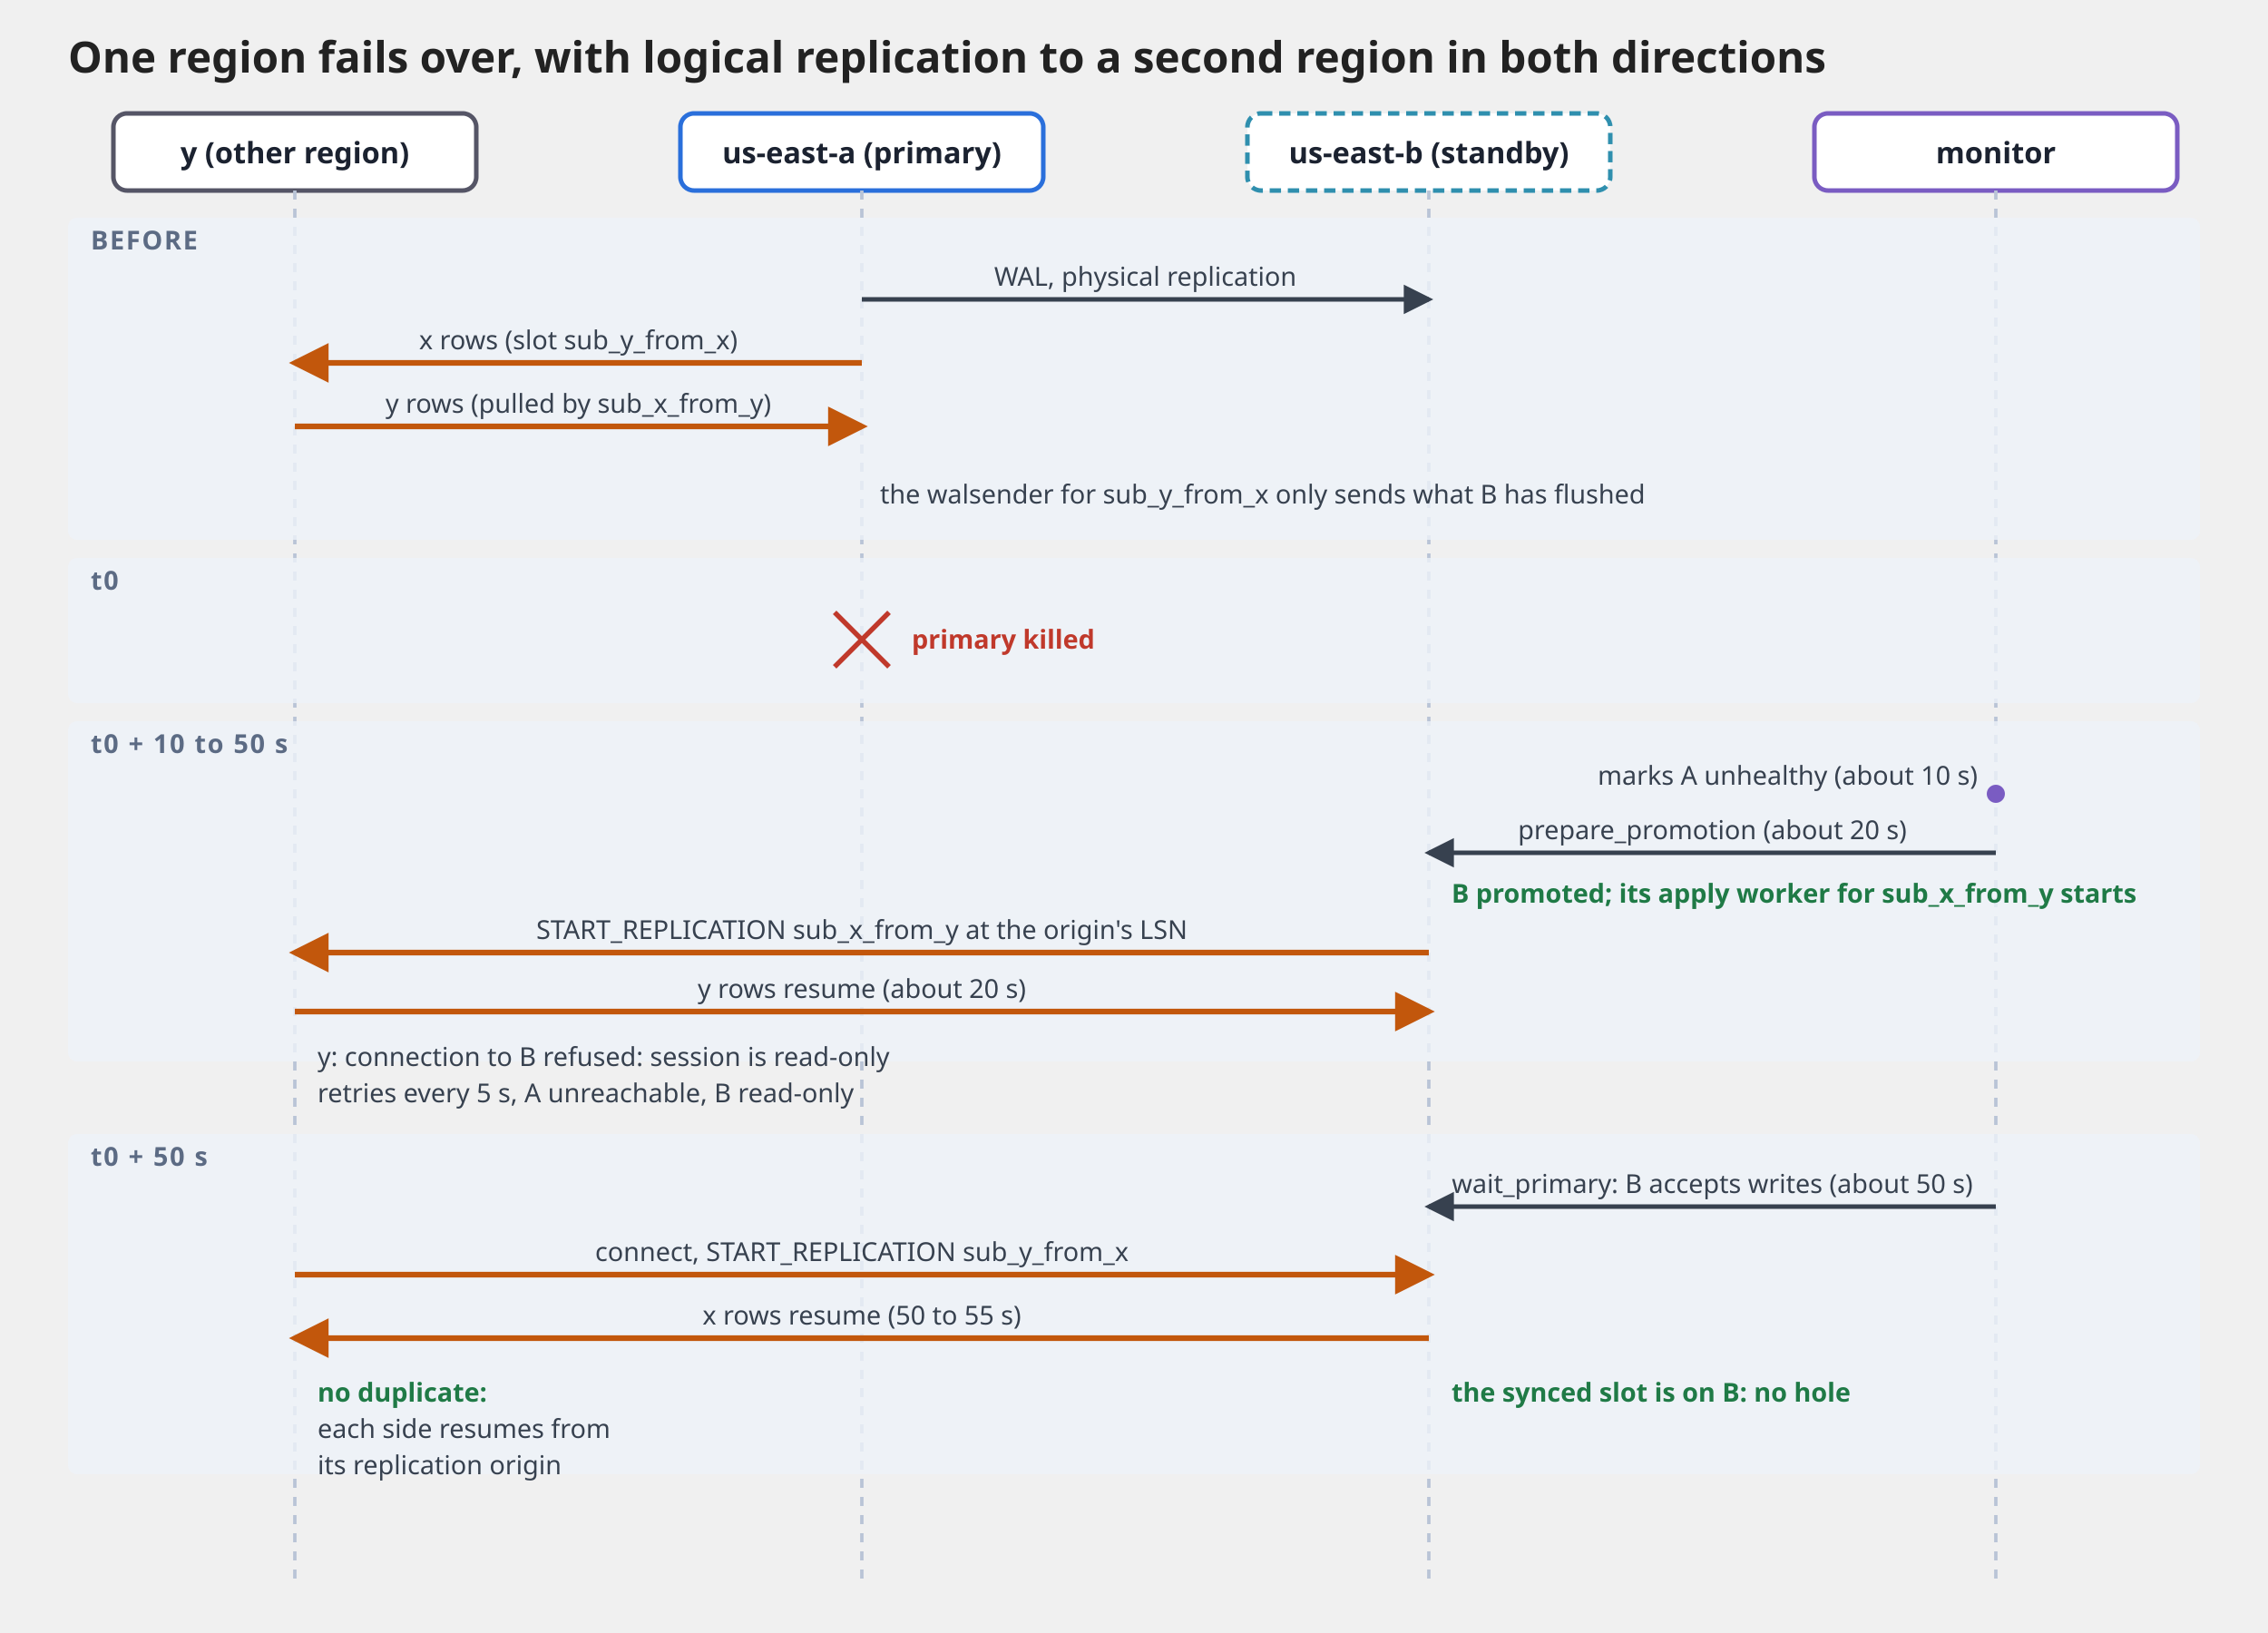
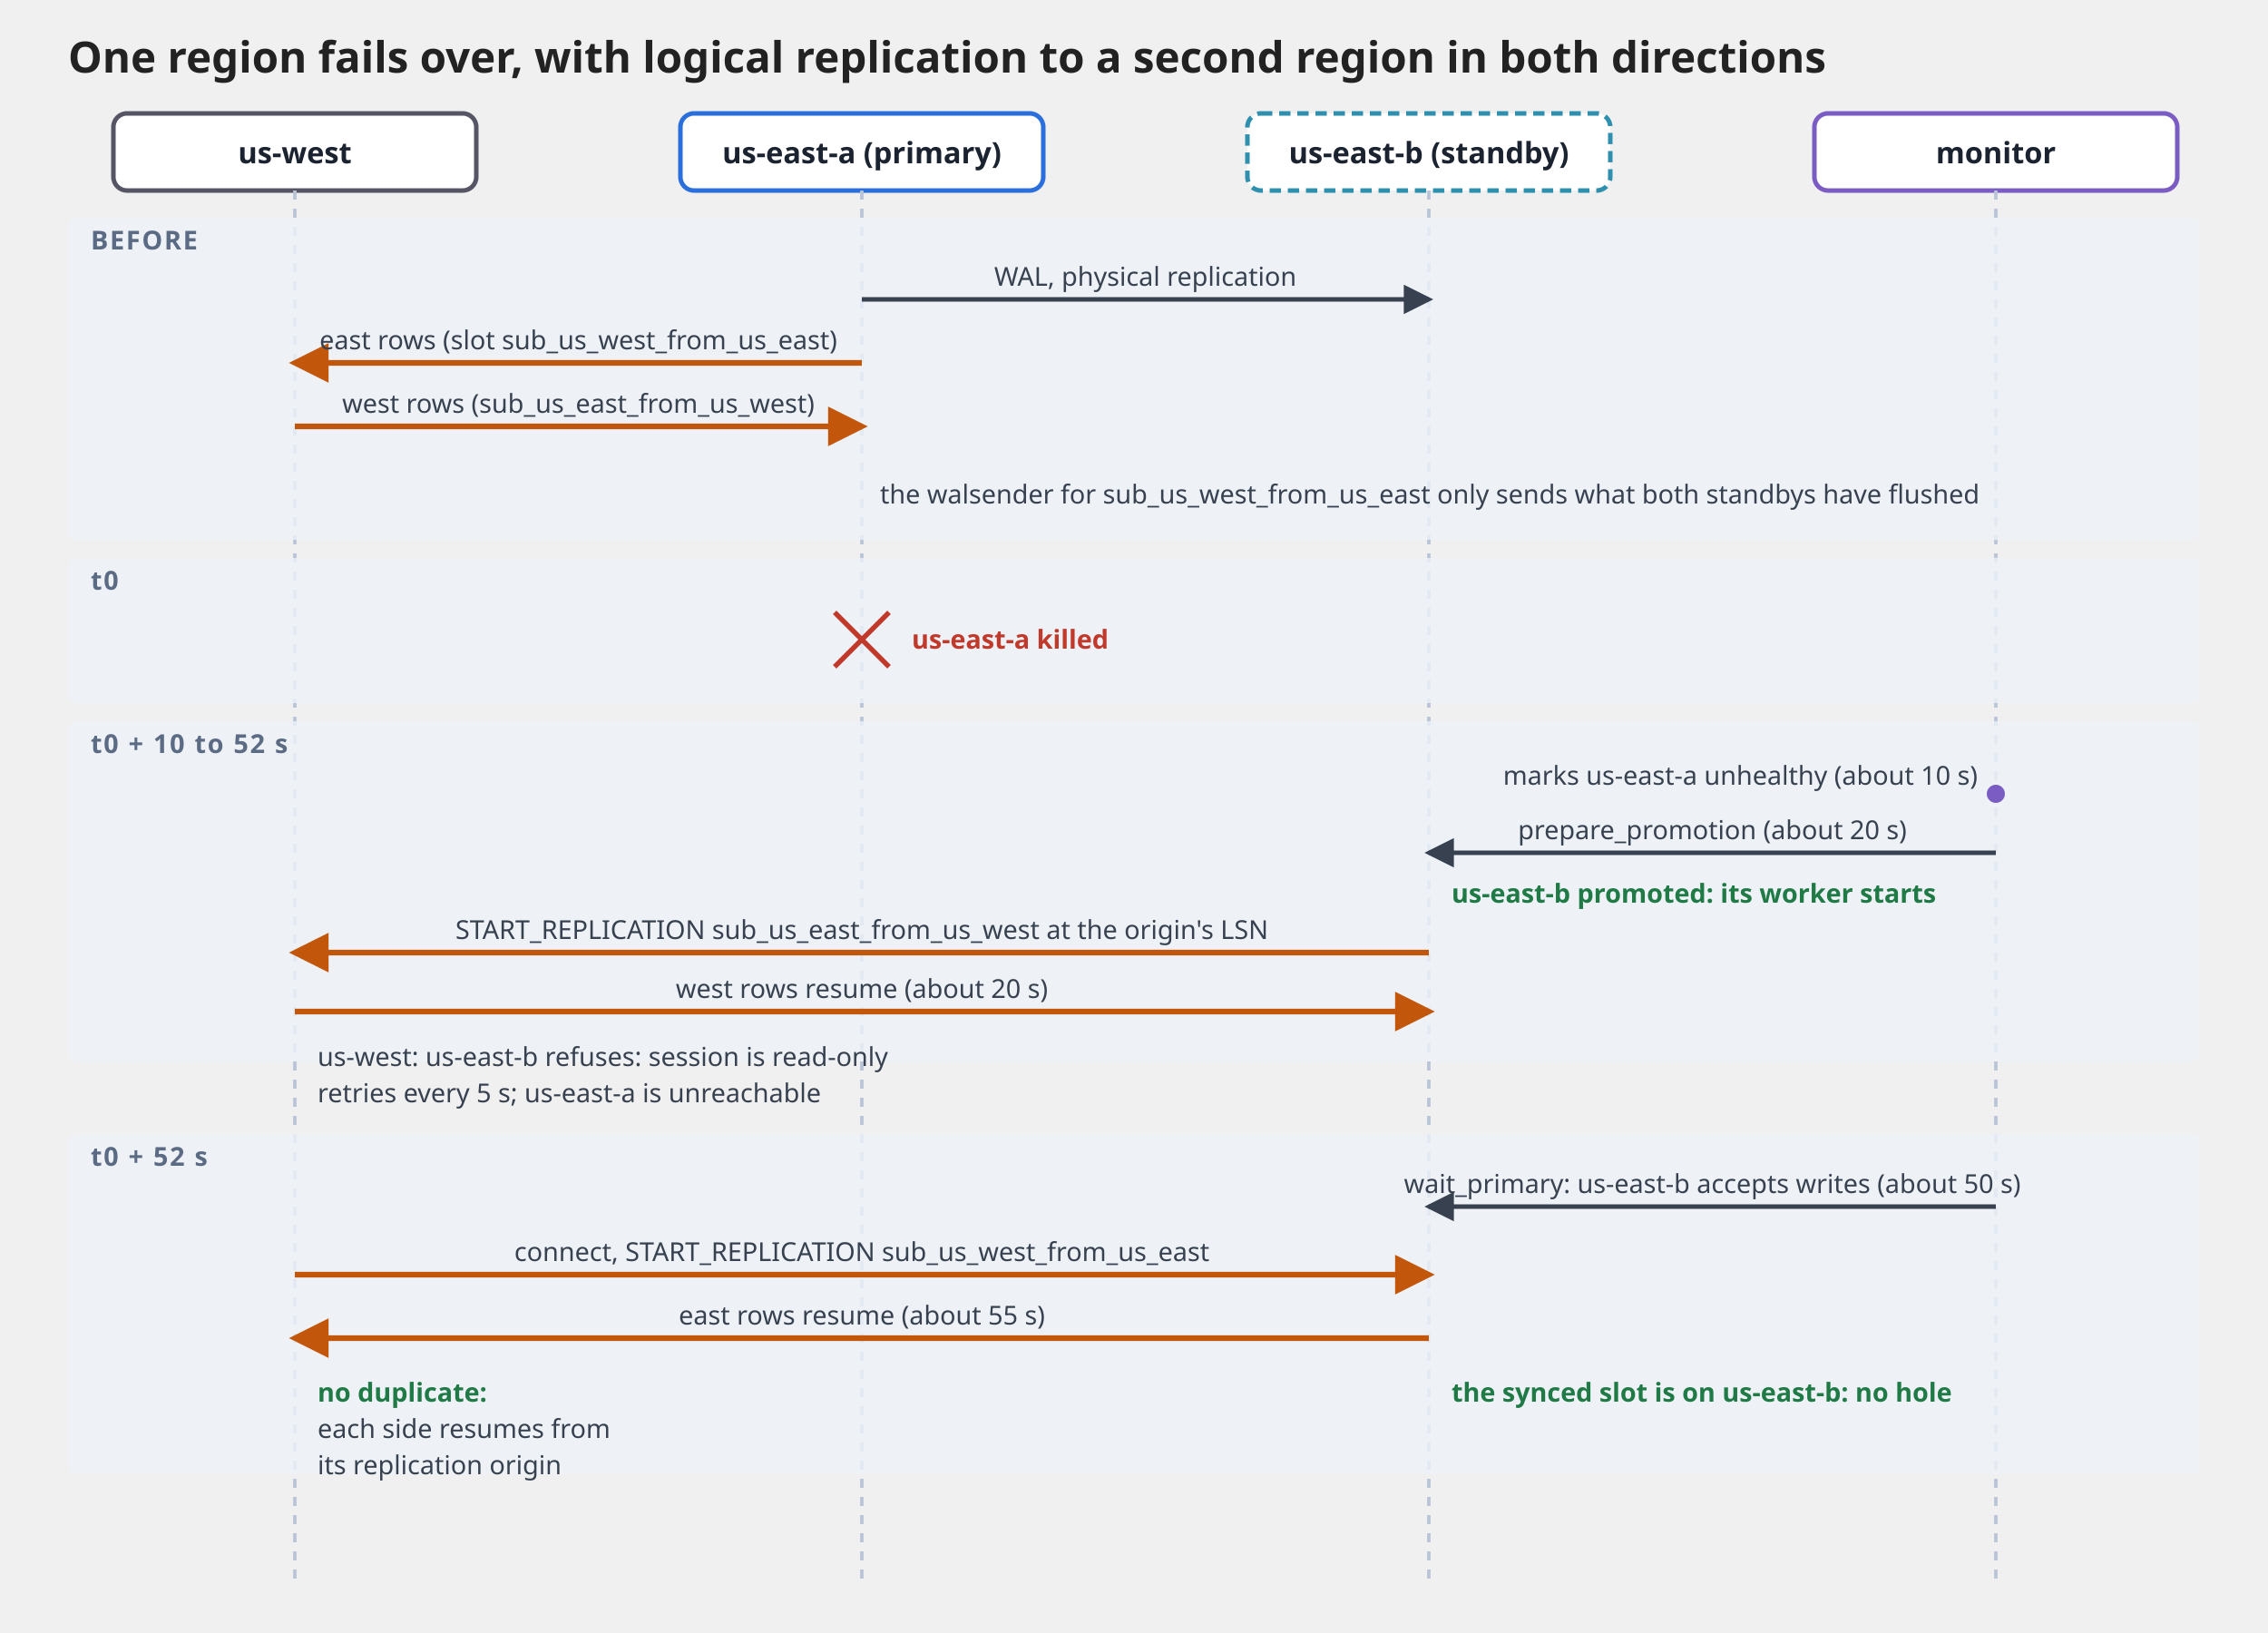
- <svg xmlns="http://www.w3.org/2000/svg" viewBox="0 0 1000 720" role="img" aria-label="Sequence of a failover in one region with logical replication to another region in both directions. Before the failure, the primary streams WAL to the standby and exchanges rows with the other region. The primary is killed. The monitor marks it unhealthy after about ten seconds and promotes the standby at about twenty seconds, when the standby's apply worker resumes pulling the other region's rows from its replication origin. About fifty seconds in the standby accepts writes, and the other region's subscription connects to it and resumes from the synced slot. No rows are lost or duplicated in either direction.">
+ <svg xmlns="http://www.w3.org/2000/svg" viewBox="0 0 1000 720" role="img" aria-label="Sequence of a failover in one region (a group of three nodes, us-east-c omitted: it follows the new primary) with logical replication to another region in both directions. Before the failure, the primary streams WAL to the standby and exchanges rows with the other region. The primary is killed. The monitor marks it unhealthy after about ten seconds and promotes the standby at about twenty seconds, when the standby's apply worker resumes pulling the other region's rows from its replication origin. About fifty seconds in the standby accepts writes, and the other region's subscription connects to it and resumes from the synced slot. No rows are lost or duplicated in either direction.">
  <style>
    text { font-family: system-ui, sans-serif; fill: #222; }
    .title { font-size: 19px; font-weight: 700; }
    .zone { fill: #f4f6fb; stroke: #b9c4d6; stroke-width: 1.5; }
    .zone-label { font-size: 11.5px; font-weight: 700; letter-spacing: 0.06em; fill: #5c6b84; }
    .node { fill: #fff; stroke-width: 2; }
    .node-primary { stroke: #2a6fdb; }
    .node-standby { stroke: #2f8fae; stroke-dasharray: 5 3; }
    .node-monitor { stroke: #7a5cc2; }
    .node-remote { stroke: #556; }
    .node-title { font-size: 15px; font-weight: 700; fill: #1b2230; }
    .node-sub { font-size: 11px; fill: #5c6b84; }
    .chip { fill: #eef2f9; stroke: #b9c4d6; stroke-width: 1; }
    .chip-slot { fill: #fdf0e6; stroke: #c2570c; stroke-width: 1.2; }
    .chip-t { font-size: 11px; fill: #1b2230; }
    .pr { stroke: #37414f; stroke-width: 2; fill: none; marker-end: url(#m1); }
    .st { stroke: #7a5cc2; stroke-width: 1.5; fill: none; stroke-dasharray: 3 3; marker-end: url(#m3); }
    .ls { stroke: #c2570c; stroke-width: 2.5; fill: none; marker-end: url(#m2); }
    .lf { stroke: #c2570c; stroke-width: 2; fill: none; stroke-dasharray: 6 4; marker-end: url(#m2); }
    .lbl { font-size: 11.5px; fill: #37414f; }
    .lblbg { fill: #fff; opacity: 0.92; }
    @media (prefers-color-scheme: dark) {
      text { fill: #e8e8e8; }
      .zone { fill: #1b2130; stroke: #4a5873; } .zone-label { fill: #9aa8c2; }
      .node { fill: #1d2129; } .node-primary { stroke: #6ea8ff; }
      .node-standby { stroke: #5fb8d6; } .node-monitor { stroke: #b39af0; } .node-remote { stroke: #99a; }
      .node-title { fill: #f0f0f0; } .node-sub { fill: #aab2c2; }
      .chip { fill: #262c38; stroke: #4a5873; } .chip-slot { fill: #3a2a1d; stroke: #ff9a57; } .chip-t { fill: #e8e8e8; }
      .pr { stroke: #c3cadb; } .st { stroke: #b39af0; } .ls { stroke: #ff9a57; } .lf { stroke: #ff9a57; }
      .lbl { fill: #c3cadb; } .lblbg { fill: #15181e; }
    }
      .life { stroke: #b9c4d6; stroke-width: 1.5; stroke-dasharray: 4 4; }
    .head { fill: #fff; stroke-width: 2; }
    .note { fill: #f4f6fb; stroke: #b9c4d6; stroke-width: 1; }
    .bad { stroke: #c0392b; stroke-width: 2.2; fill: none; }
    .badt { font-size: 11.5px; font-weight: 700; fill: #c0392b; }
    .okt { font-size: 11.5px; font-weight: 700; fill: #1f7a46; }
    .band { fill: #eef2f9; opacity: 0.8; }
    @media (prefers-color-scheme: dark) {
      .life { stroke: #4a5873; } .head { fill: #1d2129; } .note { fill: #1b2130; stroke: #4a5873; }
      .bad { stroke: #ff7b6b; } .badt { fill: #ff7b6b; } .okt { fill: #6fd69b; } .band { fill: #232a38; }
    }
  </style>
  <defs>
    <marker id="m1" viewBox="0 0 10 10" refX="8.5" refY="5" markerWidth="6.5" markerHeight="6.5" orient="auto">
      <path d="M0 0L10 5L0 10z" fill="#37414f" />
    </marker>
    <marker id="m2" viewBox="0 0 10 10" refX="8.5" refY="5" markerWidth="7" markerHeight="7" orient="auto">
      <path d="M0 0L10 5L0 10z" fill="#c2570c" />
    </marker>
    <marker id="m3" viewBox="0 0 10 10" refX="8.5" refY="5" markerWidth="6" markerHeight="6" orient="auto">
      <path d="M0 0L10 5L0 10z" fill="#7a5cc2" />
    </marker>
  </defs>
  <text class="title" x="30" y="32">One region fails over, with logical replication to a second region in both directions</text>
  <rect class="head node-remote" x="50" y="50" width="160" height="34" rx="6" />
-   <text class="node-title" x="130" y="72" text-anchor="middle" style="font-size:13px">y (other region)</text>
+   <text class="node-title" x="130" y="72" text-anchor="middle" style="font-size:13px">us-west</text>
  <line class="life" x1="130" y1="84" x2="130" y2="700" />
  <rect class="head node-primary" x="300" y="50" width="160" height="34" rx="6" />
  <text class="node-title" x="380" y="72" text-anchor="middle" style="font-size:13px">us-east-a (primary)</text>
  <line class="life" x1="380" y1="84" x2="380" y2="700" />
  <rect class="head node-standby" x="550" y="50" width="160" height="34" rx="6" />
  <text class="node-title" x="630" y="72" text-anchor="middle" style="font-size:13px">us-east-b (standby)</text>
  <line class="life" x1="630" y1="84" x2="630" y2="700" />
  <rect class="head node-monitor" x="800" y="50" width="160" height="34" rx="6" />
  <text class="node-title" x="880" y="72" text-anchor="middle" style="font-size:13px">monitor</text>
  <line class="life" x1="880" y1="84" x2="880" y2="700" />
  <rect class="band" x="30" y="96" width="940" height="142" rx="4" />
  <text class="zone-label" x="40" y="110">BEFORE</text>
  <path class="pr" d="M380 132 L630 132" />
  <text class="lbl" x="505.0" y="126" text-anchor="middle">WAL, physical replication</text>
  <path class="ls" d="M380 160 L130 160" />
-   <text class="lbl" x="255.0" y="154" text-anchor="middle">x rows (slot sub_y_from_x)</text>
+   <text class="lbl" x="255.0" y="154" text-anchor="middle">east rows (slot sub_us_west_from_us_east)</text>
  <path class="ls" d="M130 188 L380 188" />
-   <text class="lbl" x="255.0" y="182" text-anchor="middle">y rows (pulled by sub_x_from_y)</text>
-   <text class="lbl" x="388" y="222">the walsender for sub_y_from_x only sends what B has flushed</text>
+   <text class="lbl" x="255.0" y="182" text-anchor="middle">west rows (sub_us_east_from_us_west)</text>
+   <text class="lbl" x="388" y="222">the walsender for sub_us_west_from_us_east only sends what both standbys have flushed</text>
  <rect class="band" x="30" y="246" width="940" height="64" rx="4" />
  <text class="zone-label" x="40" y="260">t0</text>
  <path class="bad" d="M368 270 L392 294 M392 270 L368 294" />
-   <text class="badt" x="402" y="286">primary killed</text>
+   <text class="badt" x="402" y="286">us-east-a killed</text>
  <rect class="band" x="30" y="318" width="940" height="150" rx="4" />
-   <text class="zone-label" x="40" y="332">t0 + 10 to 50 s</text>
+   <text class="zone-label" x="40" y="332">t0 + 10 to 52 s</text>
  <circle cx="880" cy="350" r="4" fill="#7a5cc2" />
  <text class="lbl" x="880.0" y="344" text-anchor="middle" />
-   <text class="lbl" x="872" y="346" text-anchor="end">marks A unhealthy (about 10 s)</text>
+   <text class="lbl" x="872" y="346" text-anchor="end">marks us-east-a unhealthy (about 10 s)</text>
  <path class="pr" d="M880 376 L630 376" />
  <text class="lbl" x="755.0" y="370" text-anchor="middle">prepare_promotion (about 20 s)</text>
-   <text class="okt" x="640" y="398">B promoted; its apply worker for sub_x_from_y starts</text>
+   <text class="okt" x="640" y="398">us-east-b promoted: its worker starts</text>
  <path class="ls" d="M630 420 L130 420" />
-   <text class="lbl" x="380.0" y="414" text-anchor="middle">START_REPLICATION sub_x_from_y at the origin's LSN</text>
+   <text class="lbl" x="380.0" y="414" text-anchor="middle">START_REPLICATION sub_us_east_from_us_west at the origin's LSN</text>
  <path class="ls" d="M130 446 L630 446" />
-   <text class="lbl" x="380.0" y="440" text-anchor="middle">y rows resume (about 20 s)</text>
-   <text class="lbl" x="140" y="470">y: connection to B refused: session is read-only</text>
-   <text class="lbl" x="140" y="486">retries every 5 s, A unreachable, B read-only</text>
+   <text class="lbl" x="380.0" y="440" text-anchor="middle">west rows resume (about 20 s)</text>
+   <text class="lbl" x="140" y="470">us-west: us-east-b refuses: session is read-only</text>
+   <text class="lbl" x="140" y="486">retries every 5 s; us-east-a is unreachable</text>
  <rect class="band" x="30" y="500" width="940" height="150" rx="4" />
-   <text class="zone-label" x="40" y="514">t0 + 50 s</text>
+   <text class="zone-label" x="40" y="514">t0 + 52 s</text>
  <path class="pr" d="M880 532 L630 532" />
-   <text class="lbl" x="755.0" y="526" text-anchor="middle">wait_primary: B accepts writes (about 50 s)</text>
+   <text class="lbl" x="755.0" y="526" text-anchor="middle">wait_primary: us-east-b accepts writes (about 50 s)</text>
  <path class="ls" d="M130 562 L630 562" />
-   <text class="lbl" x="380.0" y="556" text-anchor="middle">connect, START_REPLICATION sub_y_from_x</text>
+   <text class="lbl" x="380.0" y="556" text-anchor="middle">connect, START_REPLICATION sub_us_west_from_us_east</text>
  <path class="ls" d="M630 590 L130 590" />
-   <text class="lbl" x="380.0" y="584" text-anchor="middle">x rows resume (50 to 55 s)</text>
-   <text class="okt" x="640" y="618">the synced slot is on B: no hole</text>
+   <text class="lbl" x="380.0" y="584" text-anchor="middle">east rows resume (about 55 s)</text>
+   <text class="okt" x="640" y="618">the synced slot is on us-east-b: no hole</text>
  <text class="okt" x="140" y="618">no duplicate:</text>
  <text class="lbl" x="140" y="634">each side resumes from</text>
  <text class="lbl" x="140" y="650">its replication origin</text>
</svg>
